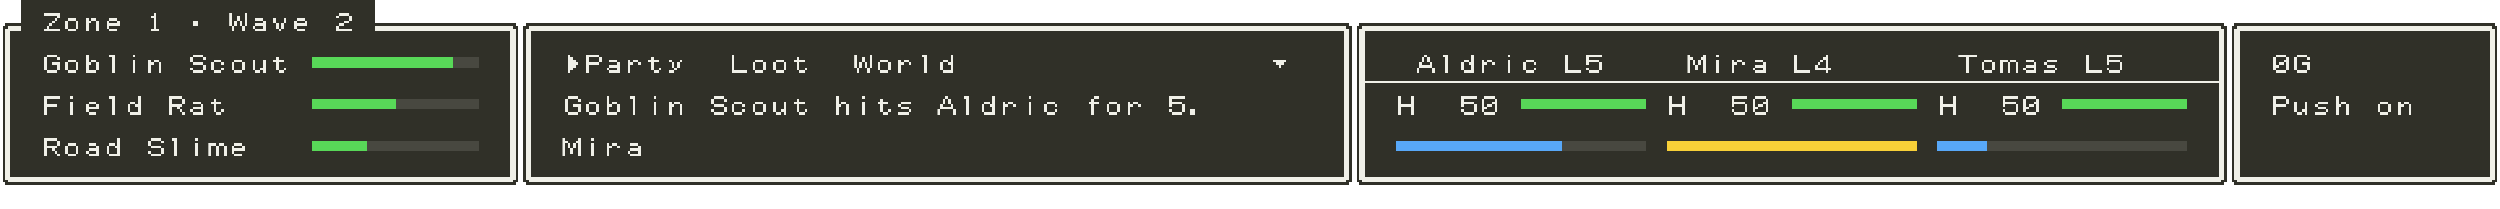
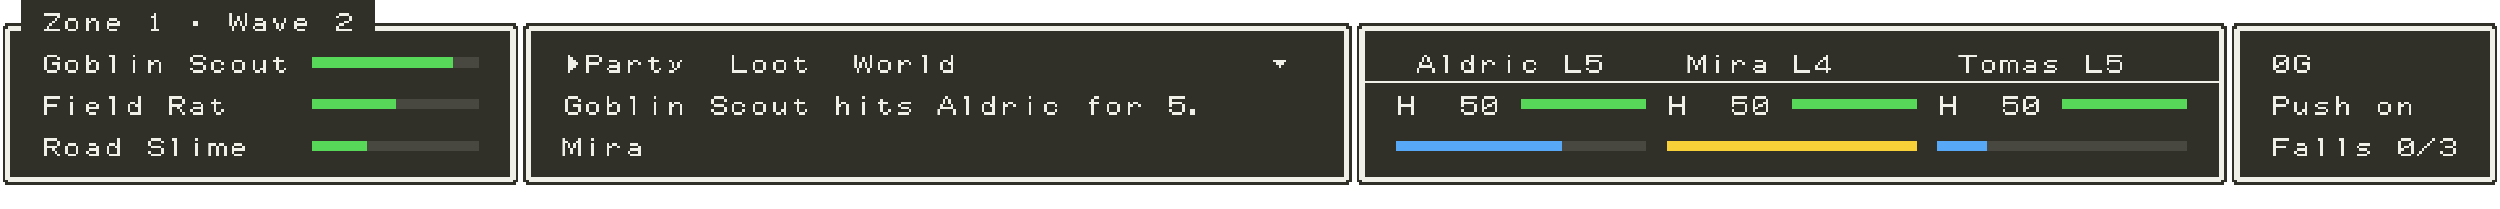
<svg xmlns="http://www.w3.org/2000/svg" viewBox="0 0 960 80" width="960" height="80" shape-rendering="crispEdges">
  <defs>
    <symbol id="g0">
      <path d="M1 5h6v1h-6zM6 6h1v1h-1zM5 7h1v1h-1zM4 8h1v1h-1zM3 9h1v1h-1zM2 10h1v1h-1zM1 11h6v1h-6z" />
    </symbol>
    <symbol id="g1">
      <path d="M2 7h3v1h-3zM1 8h1v1h-1zM5 8h1v1h-1zM1 9h1v1h-1zM5 9h1v1h-1zM1 10h1v1h-1zM5 10h1v1h-1zM2 11h3v1h-3z" />
    </symbol>
    <symbol id="g2">
      <path d="M1 7h1v1h-1zM3 7h2v1h-2zM1 8h2v1h-2zM5 8h1v1h-1zM1 9h1v1h-1zM5 9h1v1h-1zM1 10h1v1h-1zM5 10h1v1h-1zM1 11h1v1h-1zM5 11h1v1h-1z" />
    </symbol>
    <symbol id="g3">
      <path d="M2 7h3v1h-3zM1 8h1v1h-1zM5 8h1v1h-1zM1 9h5v1h-5zM1 10h1v1h-1zM2 11h3v1h-3z" />
    </symbol>
    <symbol id="g4">
      <path d="M3 5h1v1h-1zM2 6h2v1h-2zM3 7h1v1h-1zM3 8h1v1h-1zM3 9h1v1h-1zM3 10h1v1h-1zM2 11h3v1h-3z" />
    </symbol>
    <symbol id="g5">
      <path d="M2 8h2v1h-2zM2 9h2v1h-2z" />
    </symbol>
    <symbol id="g6">
      <path d="M0 5h1v1h-1zM6 5h1v1h-1zM0 6h1v1h-1zM3 6h1v1h-1zM6 6h1v1h-1zM0 7h1v1h-1zM3 7h1v1h-1zM6 7h1v1h-1zM0 8h1v1h-1zM2 8h1v1h-1zM4 8h1v1h-1zM6 8h1v1h-1zM0 9h1v1h-1zM2 9h1v1h-1zM4 9h1v1h-1zM6 9h1v1h-1zM1 10h1v1h-1zM5 10h1v1h-1zM1 11h1v1h-1zM5 11h1v1h-1z" />
    </symbol>
    <symbol id="g7">
      <path d="M2 7h3v1h-3zM5 8h1v1h-1zM2 9h4v1h-4zM1 10h1v1h-1zM5 10h1v1h-1zM2 11h4v1h-4z" />
    </symbol>
    <symbol id="g8">
      <path d="M1 7h1v1h-1zM5 7h1v1h-1zM1 8h1v1h-1zM5 8h1v1h-1zM2 9h1v1h-1zM4 9h1v1h-1zM2 10h1v1h-1zM4 10h1v1h-1zM3 11h1v1h-1z" />
    </symbol>
    <symbol id="g9">
      <path d="M2 5h4v1h-4zM1 6h1v1h-1zM6 6h1v1h-1zM6 7h1v1h-1zM4 8h2v1h-2zM2 9h2v1h-2zM1 10h1v1h-1zM1 11h6v1h-6z" />
    </symbol>
    <symbol id="g10">
      <path d="M2 5h4v1h-4zM1 6h1v1h-1zM6 6h1v1h-1zM1 7h1v1h-1zM1 8h1v1h-1zM4 8h3v1h-3zM1 9h1v1h-1zM6 9h1v1h-1zM1 10h1v1h-1zM6 10h1v1h-1zM2 11h4v1h-4z" />
    </symbol>
    <symbol id="g11">
      <path d="M1 5h1v1h-1zM1 6h1v1h-1zM1 7h1v1h-1zM3 7h2v1h-2zM1 8h2v1h-2zM5 8h1v1h-1zM1 9h1v1h-1zM5 9h1v1h-1zM1 10h1v1h-1zM5 10h1v1h-1zM1 11h4v1h-4z" />
    </symbol>
    <symbol id="g12">
      <path d="M2 5h2v1h-2zM3 6h1v1h-1zM3 7h1v1h-1zM3 8h1v1h-1zM3 9h1v1h-1zM3 10h1v1h-1zM3 11h1v1h-1z" />
    </symbol>
    <symbol id="g13">
      <path d="M3 5h1v1h-1zM3 7h1v1h-1zM3 8h1v1h-1zM3 9h1v1h-1zM3 10h1v1h-1zM3 11h1v1h-1z" />
    </symbol>
    <symbol id="g14">
      <path d="M2 5h4v1h-4zM1 6h1v1h-1zM6 6h1v1h-1zM1 7h1v1h-1zM2 8h4v1h-4zM6 9h1v1h-1zM1 10h1v1h-1zM6 10h1v1h-1zM2 11h4v1h-4z" />
    </symbol>
    <symbol id="g15">
      <path d="M2 7h3v1h-3zM1 8h1v1h-1zM5 8h1v1h-1zM1 9h1v1h-1zM1 10h1v1h-1zM5 10h1v1h-1zM2 11h3v1h-3z" />
    </symbol>
    <symbol id="g16">
      <path d="M1 7h1v1h-1zM5 7h1v1h-1zM1 8h1v1h-1zM5 8h1v1h-1zM1 9h1v1h-1zM5 9h1v1h-1zM1 10h1v1h-1zM4 10h2v1h-2zM2 11h2v1h-2zM5 11h1v1h-1z" />
    </symbol>
    <symbol id="g17">
      <path d="M2 6h1v1h-1zM1 7h4v1h-4zM2 8h1v1h-1zM2 9h1v1h-1zM2 10h1v1h-1zM5 10h1v1h-1zM3 11h2v1h-2z" />
    </symbol>
    <symbol id="g18">
      <path d="M1 5h6v1h-6zM1 6h1v1h-1zM1 7h1v1h-1zM1 8h5v1h-5zM1 9h1v1h-1zM1 10h1v1h-1zM1 11h1v1h-1z" />
    </symbol>
    <symbol id="g19">
      <path d="M5 5h1v1h-1zM5 6h1v1h-1zM2 7h2v1h-2zM5 7h1v1h-1zM1 8h1v1h-1zM4 8h2v1h-2zM1 9h1v1h-1zM5 9h1v1h-1zM1 10h1v1h-1zM5 10h1v1h-1zM2 11h4v1h-4z" />
    </symbol>
    <symbol id="g20">
      <path d="M1 5h5v1h-5zM1 6h1v1h-1zM6 6h1v1h-1zM1 7h1v1h-1zM6 7h1v1h-1zM1 8h5v1h-5zM1 9h1v1h-1zM4 9h1v1h-1zM1 10h1v1h-1zM5 10h1v1h-1zM1 11h1v1h-1zM6 11h1v1h-1z" />
    </symbol>
    <symbol id="g21">
      <path d="M0 7h3v1h-3zM4 7h2v1h-2zM0 8h1v1h-1zM3 8h1v1h-1zM6 8h1v1h-1zM0 9h1v1h-1zM3 9h1v1h-1zM6 9h1v1h-1zM0 10h1v1h-1zM3 10h1v1h-1zM6 10h1v1h-1zM0 11h1v1h-1zM3 11h1v1h-1zM6 11h1v1h-1z" />
    </symbol>
    <symbol id="g22">
      <path d="M2 5h1v1h-1zM2 6h2v1h-2zM2 7h3v1h-3zM2 8h4v1h-4zM2 9h3v1h-3zM2 10h2v1h-2zM2 11h1v1h-1z" />
    </symbol>
    <symbol id="g23">
      <path d="M1 5h5v1h-5zM1 6h1v1h-1zM6 6h1v1h-1zM1 7h1v1h-1zM6 7h1v1h-1zM1 8h5v1h-5zM1 9h1v1h-1zM1 10h1v1h-1zM1 11h1v1h-1z" />
    </symbol>
    <symbol id="g24">
      <path d="M1 7h1v1h-1zM3 7h2v1h-2zM1 8h2v1h-2zM5 8h1v1h-1zM1 9h1v1h-1zM1 10h1v1h-1zM1 11h1v1h-1z" />
    </symbol>
    <symbol id="g25">
      <path d="M1 7h1v1h-1zM5 7h1v1h-1zM2 8h1v1h-1zM4 8h1v1h-1zM2 9h1v1h-1zM4 9h1v1h-1zM3 10h1v1h-1zM1 11h2v1h-2z" />
    </symbol>
    <symbol id="g26">
      <path d="M1 5h1v1h-1zM1 6h1v1h-1zM1 7h1v1h-1zM1 8h1v1h-1zM1 9h1v1h-1zM1 10h1v1h-1zM1 11h6v1h-6z" />
    </symbol>
    <symbol id="g27">
      <path d="M1 7h5v1h-5zM2 8h3v1h-3zM3 9h1v1h-1z" />
    </symbol>
    <symbol id="g28">
      <path d="M1 5h1v1h-1zM1 6h1v1h-1zM1 7h1v1h-1zM3 7h2v1h-2zM1 8h2v1h-2zM5 8h1v1h-1zM1 9h1v1h-1zM5 9h1v1h-1zM1 10h1v1h-1zM5 10h1v1h-1zM1 11h1v1h-1zM5 11h1v1h-1z" />
    </symbol>
    <symbol id="g29">
      <path d="M2 7h4v1h-4zM1 8h1v1h-1zM2 9h3v1h-3zM5 10h1v1h-1zM1 11h4v1h-4z" />
    </symbol>
    <symbol id="g30">
      <path d="M3 5h1v1h-1zM2 6h1v1h-1zM4 6h1v1h-1zM2 7h1v1h-1zM4 7h1v1h-1zM1 8h1v1h-1zM5 8h1v1h-1zM1 9h5v1h-5zM0 10h1v1h-1zM6 10h1v1h-1zM0 11h1v1h-1zM6 11h1v1h-1z" />
    </symbol>
    <symbol id="g31">
      <path d="M4 5h2v1h-2zM3 6h1v1h-1zM2 7h4v1h-4zM3 8h1v1h-1zM3 9h1v1h-1zM3 10h1v1h-1zM3 11h1v1h-1z" />
    </symbol>
    <symbol id="g32">
      <path d="M1 5h6v1h-6zM1 6h1v1h-1zM1 7h5v1h-5zM1 8h1v1h-1zM6 8h1v1h-1zM6 9h1v1h-1zM1 10h1v1h-1zM6 10h1v1h-1zM2 11h4v1h-4z" />
    </symbol>
    <symbol id="g33">
      <path d="M1 10h2v1h-2zM1 11h2v1h-2z" />
    </symbol>
    <symbol id="g34">
      <path d="M0 5h1v1h-1zM6 5h1v1h-1zM0 6h2v1h-2zM5 6h2v1h-2zM0 7h1v1h-1zM2 7h1v1h-1zM4 7h1v1h-1zM6 7h1v1h-1zM0 8h1v1h-1zM2 8h1v1h-1zM4 8h1v1h-1zM6 8h1v1h-1zM0 9h1v1h-1zM3 9h1v1h-1zM6 9h1v1h-1zM0 10h1v1h-1zM3 10h1v1h-1zM6 10h1v1h-1zM0 11h1v1h-1zM6 11h1v1h-1z" />
    </symbol>
    <symbol id="g35">
      <path d="M2 5h4v1h-4zM1 6h1v1h-1zM6 6h1v1h-1zM1 7h1v1h-1zM6 7h1v1h-1zM2 8h5v1h-5zM6 9h1v1h-1zM5 10h1v1h-1zM2 11h3v1h-3z" />
    </symbol>
    <symbol id="g36">
      <path d="M5 5h1v1h-1zM4 6h2v1h-2zM3 7h1v1h-1zM5 7h1v1h-1zM2 8h1v1h-1zM5 8h1v1h-1zM1 9h1v1h-1zM5 9h1v1h-1zM1 10h6v1h-6zM5 11h1v1h-1z" />
    </symbol>
    <symbol id="g37">
      <path d="M0 5h7v1h-7zM3 6h1v1h-1zM3 7h1v1h-1zM3 8h1v1h-1zM3 9h1v1h-1zM3 10h1v1h-1zM3 11h1v1h-1z" />
    </symbol>
    <symbol id="g38">
      <path d="M1 5h1v1h-1zM6 5h1v1h-1zM1 6h1v1h-1zM6 6h1v1h-1zM1 7h1v1h-1zM6 7h1v1h-1zM1 8h6v1h-6zM1 9h1v1h-1zM6 9h1v1h-1zM1 10h1v1h-1zM6 10h1v1h-1zM1 11h1v1h-1zM6 11h1v1h-1z" />
    </symbol>
    <symbol id="g39">
      <path d="M2 5h4v1h-4zM1 6h1v1h-1zM6 6h1v1h-1zM1 7h1v1h-1zM5 7h2v1h-2zM1 8h1v1h-1zM3 8h2v1h-2zM6 8h1v1h-1zM1 9h2v1h-2zM6 9h1v1h-1zM1 10h1v1h-1zM6 10h1v1h-1zM2 11h4v1h-4z" />
+     </symbol>
+     <symbol id="g40">
+       <path d="M6 5h1v1h-1zM5 6h1v1h-1zM4 7h1v1h-1zM3 8h1v1h-1zM2 9h1v1h-1zM1 10h1v1h-1zM0 11h1v1h-1z" />
+     </symbol>
+     <symbol id="g41">
+       <path d="M2 5h4v1h-4zM1 6h1v1h-1zM6 6h1v1h-1zM6 7h1v1h-1zM3 8h3v1h-3zM6 9h1v1h-1zM1 10h1v1h-1zM6 10h1v1h-1zM2 11h4v1h-4z" />
    </symbol>
    <clipPath id="c0">
      <rect x="208" y="48" width="48" height="16">
        <animate attributeName="width" values="48;56;64;72;80;88;96;104;112;120;128;136;144;152;160;168;176;184;192;200;208;216;224;232;240" calcMode="discrete" begin="0ms" dur="432ms" fill="freeze" />
      </rect>
    </clipPath>
  </defs>
  <g id="w-enemy">
    <path fill="#303028" d="M2 9H198V10H199V70H198V71H2V70H1V10H2Z" />
    <g fill="#f0f0e8">
      <rect x="3" y="10" width="194" height="1" />
      <rect x="2" y="11" width="196" height="1" />
      <rect x="2" y="68" width="196" height="1" />
      <rect x="3" y="69" width="194" height="1" />
      <rect x="2" y="12" width="2" height="56" />
      <rect x="196" y="12" width="2" height="56" />
    </g>
    <rect x="8" y="0" width="136" height="16" fill="#303028" />
    <use href="#g0" x="16" y="0" fill="#f0f0e8" />
    <use href="#g1" x="24" y="0" fill="#f0f0e8" />
    <use href="#g2" x="32" y="0" fill="#f0f0e8" />
    <use href="#g3" x="40" y="0" fill="#f0f0e8" />
    <use href="#g4" x="56" y="0" fill="#f0f0e8" />
    <use href="#g5" x="72" y="0" fill="#f0f0e8" />
    <use href="#g6" x="88" y="0" fill="#f0f0e8" />
    <use href="#g7" x="96" y="0" fill="#f0f0e8" />
    <use href="#g8" x="104" y="0" fill="#f0f0e8" />
    <use href="#g3" x="112" y="0" fill="#f0f0e8" />
    <use href="#g9" x="128" y="0" fill="#f0f0e8" />
    <rect x="120" y="22" width="64" height="4" fill="#484840" />
    <rect x="120" y="22" width="54" height="4" fill="#58d858">
      <animate attributeName="width" values="54;54;45;45" keyTimes="0;0.12;0.12;1" dur="3000ms" fill="freeze" />
      <animate attributeName="fill" values="#58d858;#58d858;#58d858;#58d858" keyTimes="0;0.12;0.12;1" calcMode="discrete" dur="3000ms" fill="freeze" />
    </rect>
    <use href="#g10" x="16" y="16" fill="#f0f0e8" />
    <use href="#g1" x="24" y="16" fill="#f0f0e8" />
    <use href="#g11" x="32" y="16" fill="#f0f0e8" />
    <use href="#g12" x="40" y="16" fill="#f0f0e8" />
    <use href="#g13" x="48" y="16" fill="#f0f0e8" />
    <use href="#g2" x="56" y="16" fill="#f0f0e8" />
    <use href="#g14" x="72" y="16" fill="#f0f0e8" />
    <use href="#g15" x="80" y="16" fill="#f0f0e8" />
    <use href="#g1" x="88" y="16" fill="#f0f0e8" />
    <use href="#g16" x="96" y="16" fill="#f0f0e8" />
    <use href="#g17" x="104" y="16" fill="#f0f0e8" />
    <rect x="120" y="38" width="64" height="4" fill="#484840" />
    <rect x="120" y="38" width="32" height="4" fill="#58d858" />
    <use href="#g18" x="16" y="32" fill="#f0f0e8" />
    <use href="#g13" x="24" y="32" fill="#f0f0e8" />
    <use href="#g3" x="32" y="32" fill="#f0f0e8" />
    <use href="#g12" x="40" y="32" fill="#f0f0e8" />
    <use href="#g19" x="48" y="32" fill="#f0f0e8" />
    <use href="#g20" x="64" y="32" fill="#f0f0e8" />
    <use href="#g7" x="72" y="32" fill="#f0f0e8" />
    <use href="#g17" x="80" y="32" fill="#f0f0e8" />
    <rect x="120" y="54" width="64" height="4" fill="#484840" />
    <rect x="120" y="54" width="21" height="4" fill="#58d858" />
    <use href="#g20" x="16" y="48" fill="#f0f0e8" />
    <use href="#g1" x="24" y="48" fill="#f0f0e8" />
    <use href="#g7" x="32" y="48" fill="#f0f0e8" />
    <use href="#g19" x="40" y="48" fill="#f0f0e8" />
    <use href="#g14" x="56" y="48" fill="#f0f0e8" />
    <use href="#g12" x="64" y="48" fill="#f0f0e8" />
    <use href="#g13" x="72" y="48" fill="#f0f0e8" />
    <use href="#g21" x="80" y="48" fill="#f0f0e8" />
    <use href="#g3" x="88" y="48" fill="#f0f0e8" />
  </g>
  <g id="w-message">
    <path fill="#303028" d="M202 9H518V10H519V70H518V71H202V70H201V10H202Z" />
    <g fill="#f0f0e8">
      <rect x="203" y="10" width="314" height="1" />
      <rect x="202" y="11" width="316" height="1" />
      <rect x="202" y="68" width="316" height="1" />
      <rect x="203" y="69" width="314" height="1" />
      <rect x="202" y="12" width="2" height="56" />
      <rect x="516" y="12" width="2" height="56" />
    </g>
    <g>
      <set attributeName="visibility" to="hidden" begin="0ms" />
      <use href="#g22" x="216" y="16" fill="#f0f0e8" />
      <use href="#g23" x="224" y="16" fill="#f0f0e8" />
      <use href="#g7" x="232" y="16" fill="#f0f0e8" />
      <use href="#g24" x="240" y="16" fill="#f0f0e8" />
      <use href="#g17" x="248" y="16" fill="#f0f0e8" />
      <use href="#g25" x="256" y="16" fill="#f0f0e8" />
      <use href="#g26" x="280" y="16" fill="#f0f0e8" />
      <use href="#g1" x="288" y="16" fill="#f0f0e8" />
      <use href="#g1" x="296" y="16" fill="#f0f0e8" />
      <use href="#g17" x="304" y="16" fill="#f0f0e8" />
      <use href="#g6" x="328" y="16" fill="#f0f0e8" />
      <use href="#g1" x="336" y="16" fill="#f0f0e8" />
      <use href="#g24" x="344" y="16" fill="#f0f0e8" />
      <use href="#g12" x="352" y="16" fill="#f0f0e8" />
      <use href="#g19" x="360" y="16" fill="#f0f0e8" />
      <use href="#g27" x="488" y="16" fill="#f0f0e8" />
      <use href="#g10" x="216" y="32" fill="#f0f0e8" />
      <use href="#g1" x="224" y="32" fill="#f0f0e8" />
      <use href="#g11" x="232" y="32" fill="#f0f0e8" />
      <use href="#g12" x="240" y="32" fill="#f0f0e8" />
      <use href="#g13" x="248" y="32" fill="#f0f0e8" />
      <use href="#g2" x="256" y="32" fill="#f0f0e8" />
      <use href="#g14" x="272" y="32" fill="#f0f0e8" />
      <use href="#g15" x="280" y="32" fill="#f0f0e8" />
      <use href="#g1" x="288" y="32" fill="#f0f0e8" />
      <use href="#g16" x="296" y="32" fill="#f0f0e8" />
      <use href="#g17" x="304" y="32" fill="#f0f0e8" />
      <use href="#g28" x="320" y="32" fill="#f0f0e8" />
      <use href="#g13" x="328" y="32" fill="#f0f0e8" />
      <use href="#g17" x="336" y="32" fill="#f0f0e8" />
      <use href="#g29" x="344" y="32" fill="#f0f0e8" />
      <use href="#g30" x="360" y="32" fill="#f0f0e8" />
      <use href="#g12" x="368" y="32" fill="#f0f0e8" />
      <use href="#g19" x="376" y="32" fill="#f0f0e8" />
      <use href="#g24" x="384" y="32" fill="#f0f0e8" />
      <use href="#g13" x="392" y="32" fill="#f0f0e8" />
      <use href="#g15" x="400" y="32" fill="#f0f0e8" />
      <use href="#g31" x="416" y="32" fill="#f0f0e8" />
      <use href="#g1" x="424" y="32" fill="#f0f0e8" />
      <use href="#g24" x="432" y="32" fill="#f0f0e8" />
      <use href="#g32" x="448" y="32" fill="#f0f0e8" />
      <use href="#g33" x="456" y="32" fill="#f0f0e8" />
      <use href="#g34" x="216" y="48" fill="#f0f0e8" />
      <use href="#g13" x="224" y="48" fill="#f0f0e8" />
      <use href="#g24" x="232" y="48" fill="#f0f0e8" />
      <use href="#g7" x="240" y="48" fill="#f0f0e8" />
    </g>
    <g visibility="hidden">
      <set attributeName="visibility" to="visible" begin="0ms" />
      <use href="#g22" x="216" y="16" fill="#f0f0e8" />
      <use href="#g23" x="224" y="16" fill="#f0f0e8" />
      <use href="#g7" x="232" y="16" fill="#f0f0e8" />
      <use href="#g24" x="240" y="16" fill="#f0f0e8" />
      <use href="#g17" x="248" y="16" fill="#f0f0e8" />
      <use href="#g25" x="256" y="16" fill="#f0f0e8" />
      <use href="#g26" x="280" y="16" fill="#f0f0e8" />
      <use href="#g1" x="288" y="16" fill="#f0f0e8" />
      <use href="#g1" x="296" y="16" fill="#f0f0e8" />
      <use href="#g17" x="304" y="16" fill="#f0f0e8" />
      <use href="#g6" x="328" y="16" fill="#f0f0e8" />
      <use href="#g1" x="336" y="16" fill="#f0f0e8" />
      <use href="#g24" x="344" y="16" fill="#f0f0e8" />
      <use href="#g12" x="352" y="16" fill="#f0f0e8" />
      <use href="#g19" x="360" y="16" fill="#f0f0e8" />
      <use href="#g27" x="488" y="16" fill="#f0f0e8" />
      <use href="#g10" x="216" y="32" fill="#f0f0e8" />
      <use href="#g1" x="224" y="32" fill="#f0f0e8" />
      <use href="#g11" x="232" y="32" fill="#f0f0e8" />
      <use href="#g12" x="240" y="32" fill="#f0f0e8" />
      <use href="#g13" x="248" y="32" fill="#f0f0e8" />
      <use href="#g2" x="256" y="32" fill="#f0f0e8" />
      <use href="#g14" x="272" y="32" fill="#f0f0e8" />
      <use href="#g15" x="280" y="32" fill="#f0f0e8" />
      <use href="#g1" x="288" y="32" fill="#f0f0e8" />
      <use href="#g16" x="296" y="32" fill="#f0f0e8" />
      <use href="#g17" x="304" y="32" fill="#f0f0e8" />
      <use href="#g28" x="320" y="32" fill="#f0f0e8" />
      <use href="#g13" x="328" y="32" fill="#f0f0e8" />
      <use href="#g17" x="336" y="32" fill="#f0f0e8" />
      <use href="#g29" x="344" y="32" fill="#f0f0e8" />
      <use href="#g30" x="360" y="32" fill="#f0f0e8" />
      <use href="#g12" x="368" y="32" fill="#f0f0e8" />
      <use href="#g19" x="376" y="32" fill="#f0f0e8" />
      <use href="#g24" x="384" y="32" fill="#f0f0e8" />
      <use href="#g13" x="392" y="32" fill="#f0f0e8" />
      <use href="#g15" x="400" y="32" fill="#f0f0e8" />
      <use href="#g31" x="416" y="32" fill="#f0f0e8" />
      <use href="#g1" x="424" y="32" fill="#f0f0e8" />
      <use href="#g24" x="432" y="32" fill="#f0f0e8" />
      <use href="#g32" x="448" y="32" fill="#f0f0e8" />
      <use href="#g33" x="456" y="32" fill="#f0f0e8" />
      <g clip-path="url(#c0)">
        <use href="#g34" x="216" y="48" fill="#f0f0e8" />
        <use href="#g13" x="224" y="48" fill="#f0f0e8" />
        <use href="#g24" x="232" y="48" fill="#f0f0e8" />
        <use href="#g7" x="240" y="48" fill="#f0f0e8" />
        <use href="#g28" x="256" y="48" fill="#f0f0e8" />
        <use href="#g13" x="264" y="48" fill="#f0f0e8" />
        <use href="#g17" x="272" y="48" fill="#f0f0e8" />
        <use href="#g29" x="280" y="48" fill="#f0f0e8" />
        <use href="#g10" x="296" y="48" fill="#f0f0e8" />
        <use href="#g1" x="304" y="48" fill="#f0f0e8" />
        <use href="#g11" x="312" y="48" fill="#f0f0e8" />
        <use href="#g12" x="320" y="48" fill="#f0f0e8" />
        <use href="#g13" x="328" y="48" fill="#f0f0e8" />
        <use href="#g2" x="336" y="48" fill="#f0f0e8" />
        <use href="#g14" x="352" y="48" fill="#f0f0e8" />
        <use href="#g15" x="360" y="48" fill="#f0f0e8" />
        <use href="#g1" x="368" y="48" fill="#f0f0e8" />
        <use href="#g16" x="376" y="48" fill="#f0f0e8" />
        <use href="#g17" x="384" y="48" fill="#f0f0e8" />
        <use href="#g31" x="400" y="48" fill="#f0f0e8" />
        <use href="#g1" x="408" y="48" fill="#f0f0e8" />
        <use href="#g24" x="416" y="48" fill="#f0f0e8" />
        <use href="#g35" x="432" y="48" fill="#f0f0e8" />
        <use href="#g33" x="440" y="48" fill="#f0f0e8" />
      </g>
    </g>
  </g>
  <g id="w-party">
    <path fill="#303028" d="M522 9H854V10H855V70H854V71H522V70H521V10H522Z" />
    <g fill="#f0f0e8">
      <rect x="523" y="10" width="330" height="1" />
      <rect x="522" y="11" width="332" height="1" />
      <rect x="522" y="68" width="332" height="1" />
      <rect x="523" y="69" width="330" height="1" />
      <rect x="522" y="12" width="2" height="56" />
      <rect x="852" y="12" width="2" height="56" />
    </g>
    <use href="#g22" x="640" y="16" fill="#f0f0e8" visibility="hidden">
      <set attributeName="visibility" to="visible" begin="0ms" end="400ms" />
    </use>
    <use href="#g30" x="544" y="16" fill="#f0f0e8" />
    <use href="#g12" x="552" y="16" fill="#f0f0e8" />
    <use href="#g19" x="560" y="16" fill="#f0f0e8" />
    <use href="#g24" x="568" y="16" fill="#f0f0e8" />
    <use href="#g13" x="576" y="16" fill="#f0f0e8" />
    <use href="#g15" x="584" y="16" fill="#f0f0e8" />
    <use href="#g26" x="600" y="16" fill="#f0f0e8" />
    <use href="#g32" x="608" y="16" fill="#f0f0e8" />
    <use href="#g34" x="648" y="16" fill="#f0f0e8" />
    <use href="#g13" x="656" y="16" fill="#f0f0e8" />
    <use href="#g24" x="664" y="16" fill="#f0f0e8" />
    <use href="#g7" x="672" y="16" fill="#f0f0e8" />
    <use href="#g26" x="688" y="16" fill="#f0f0e8" />
    <use href="#g36" x="696" y="16" fill="#f0f0e8" />
    <use href="#g37" x="752" y="16" fill="#f0f0e8" />
    <use href="#g1" x="760" y="16" fill="#f0f0e8" />
    <use href="#g21" x="768" y="16" fill="#f0f0e8" />
    <use href="#g7" x="776" y="16" fill="#f0f0e8" />
    <use href="#g29" x="784" y="16" fill="#f0f0e8" />
    <use href="#g26" x="800" y="16" fill="#f0f0e8" />
    <use href="#g32" x="808" y="16" fill="#f0f0e8" />
    <rect x="522" y="31" width="332" height="1" fill="#f0f0e8" />
    <rect x="584" y="38" width="48" height="4" fill="#484840" />
    <rect x="584" y="38" width="48" height="4" fill="#58d858" />
    <rect x="688" y="38" width="48" height="4" fill="#484840" />
    <rect x="688" y="38" width="48" height="4" fill="#58d858" />
    <rect x="792" y="38" width="48" height="4" fill="#484840" />
    <rect x="792" y="38" width="48" height="4" fill="#58d858" />
    <use href="#g38" x="536" y="32" fill="#f0f0e8" />
    <use href="#g32" x="560" y="32" fill="#f0f0e8" />
    <use href="#g39" x="568" y="32" fill="#f0f0e8" />
    <use href="#g38" x="640" y="32" fill="#f0f0e8" />
    <use href="#g32" x="664" y="32" fill="#f0f0e8" />
    <use href="#g39" x="672" y="32" fill="#f0f0e8" />
    <use href="#g38" x="744" y="32" fill="#f0f0e8" />
    <use href="#g32" x="768" y="32" fill="#f0f0e8" />
    <use href="#g39" x="776" y="32" fill="#f0f0e8" />
    <rect x="536" y="54" width="96" height="4" fill="#484840" />
    <rect x="536" y="54" width="64" height="4" fill="#58a8f8">
      <animate attributeName="width" values="64;64" keyTimes="0;1" dur="3000ms" fill="freeze" />
      <animate attributeName="fill" values="#58a8f8;#58a8f8" keyTimes="0;1" calcMode="discrete" dur="3000ms" fill="freeze" />
    </rect>
    <rect x="640" y="54" width="96" height="4" fill="#484840" />
    <rect x="640" y="54" width="96" height="4" fill="#f8d038">
      <animate attributeName="width" values="96;96" keyTimes="0;1" dur="3000ms" fill="freeze" />
      <animate attributeName="fill" values="#f8d038;#f8d038" keyTimes="0;1" calcMode="discrete" dur="3000ms" fill="freeze" />
    </rect>
    <rect x="744" y="54" width="96" height="4" fill="#484840" />
    <rect x="744" y="54" width="19" height="4" fill="#58a8f8">
      <animate attributeName="width" values="19;19" keyTimes="0;1" dur="3000ms" fill="freeze" />
      <animate attributeName="fill" values="#58a8f8;#58a8f8" keyTimes="0;1" calcMode="discrete" dur="3000ms" fill="freeze" />
    </rect>
  </g>
  <g id="w-purse">
    <path fill="#303028" d="M858 9H958V10H959V70H958V71H858V70H857V10H858Z" />
    <g fill="#f0f0e8">
      <rect x="859" y="10" width="98" height="1" />
      <rect x="858" y="11" width="100" height="1" />
      <rect x="858" y="68" width="100" height="1" />
      <rect x="859" y="69" width="98" height="1" />
      <rect x="858" y="12" width="2" height="56" />
      <rect x="956" y="12" width="2" height="56" />
    </g>
    <use href="#g39" x="872" y="16" fill="#f0f0e8" />
    <use href="#g10" x="880" y="16" fill="#f0f0e8" />
    <use href="#g23" x="872" y="32" fill="#f0f0e8" />
    <use href="#g16" x="880" y="32" fill="#f0f0e8" />
    <use href="#g29" x="888" y="32" fill="#f0f0e8" />
    <use href="#g28" x="896" y="32" fill="#f0f0e8" />
    <use href="#g1" x="912" y="32" fill="#f0f0e8" />
    <use href="#g2" x="920" y="32" fill="#f0f0e8" />
+     <use href="#g18" x="872" y="48" fill="#f0f0e8" />
+     <use href="#g7" x="880" y="48" fill="#f0f0e8" />
+     <use href="#g12" x="888" y="48" fill="#f0f0e8" />
+     <use href="#g12" x="896" y="48" fill="#f0f0e8" />
+     <use href="#g29" x="904" y="48" fill="#f0f0e8" />
+     <use href="#g39" x="920" y="48" fill="#f0f0e8" />
+     <use href="#g40" x="928" y="48" fill="#f0f0e8" />
+     <use href="#g41" x="936" y="48" fill="#f0f0e8" />
  </g>
</svg>
